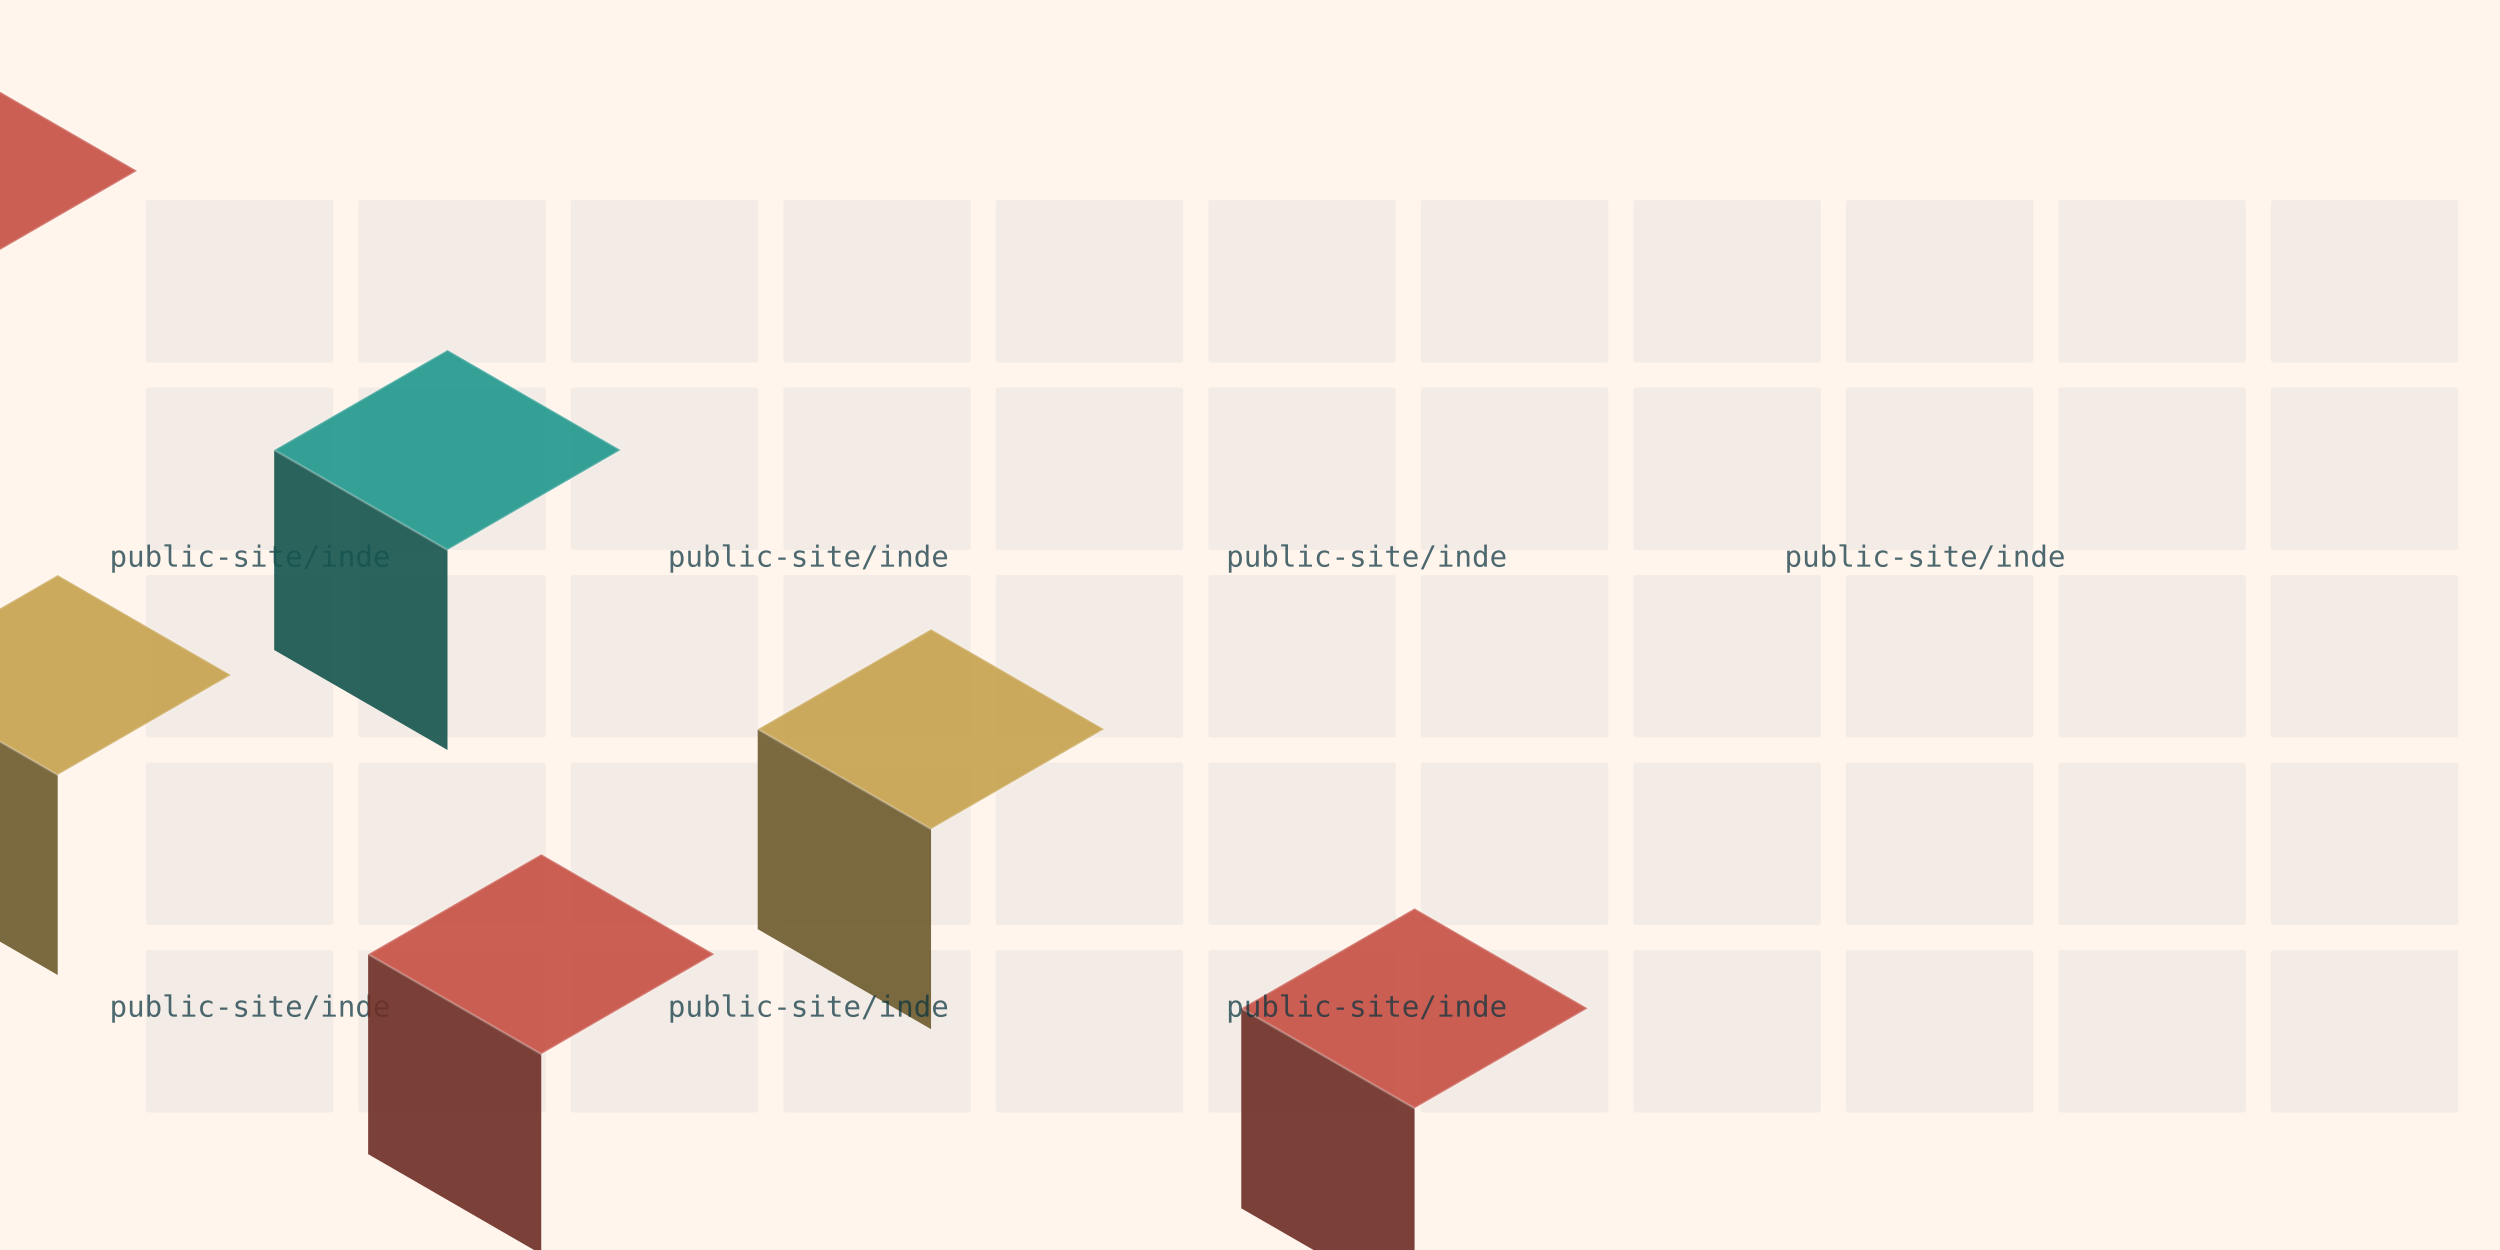
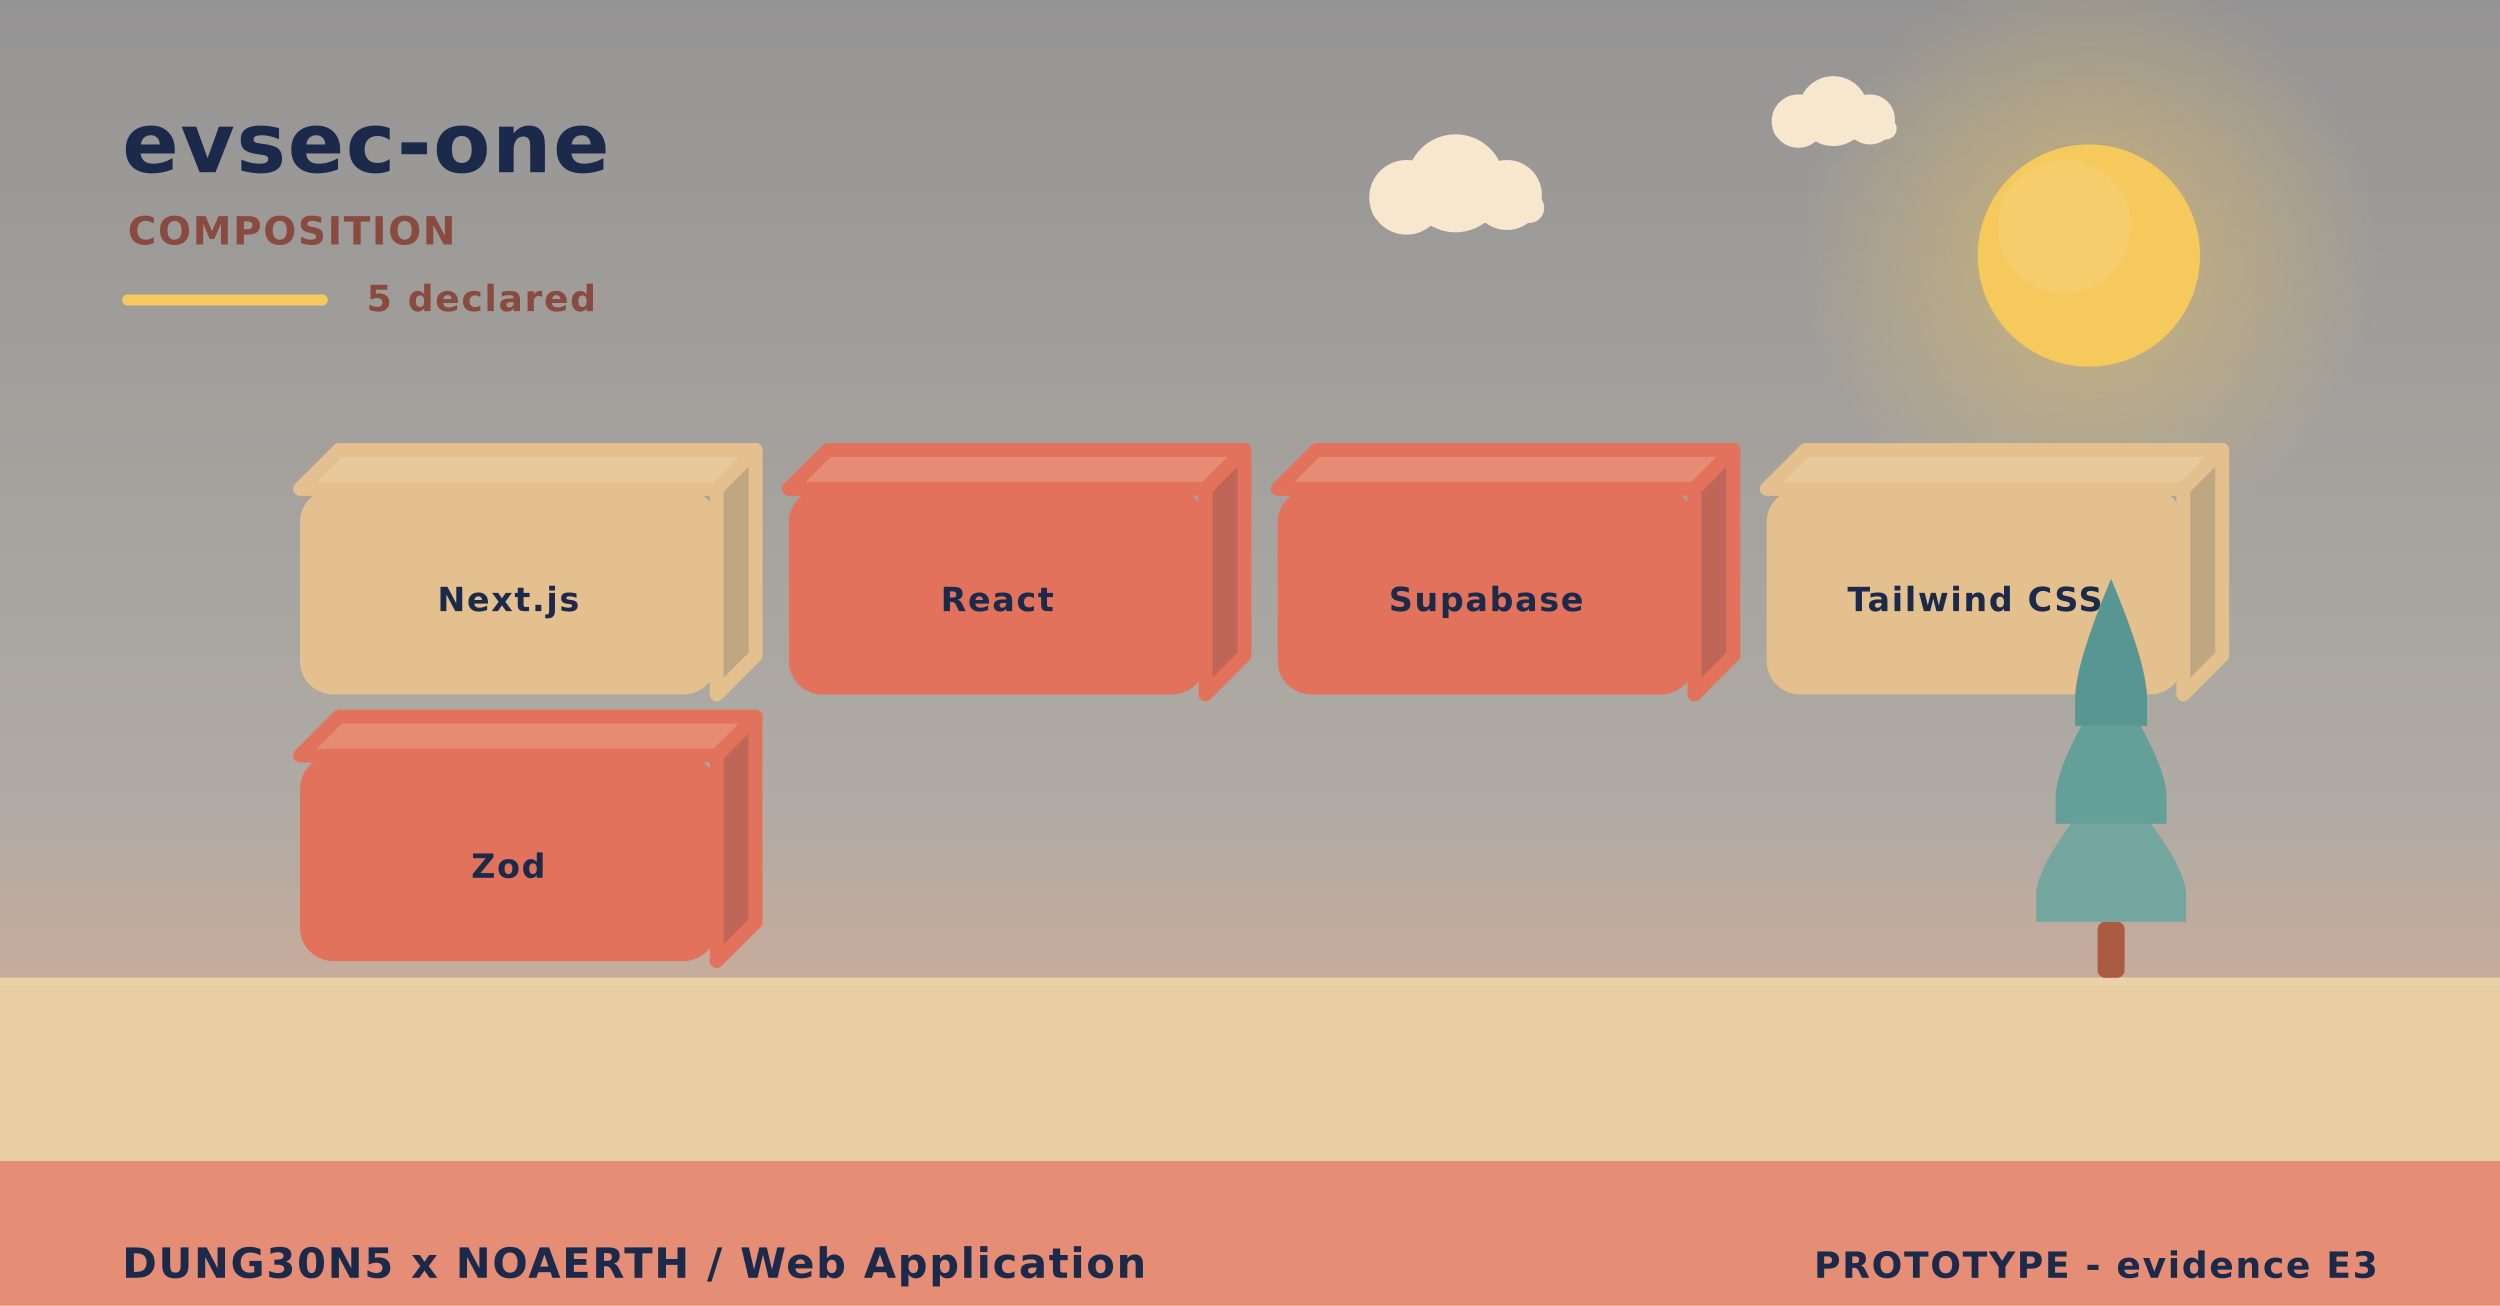
- <svg xmlns="http://www.w3.org/2000/svg" viewBox="0 0 1200 600" width="1200" height="600" role="img" aria-label="evsec-one component map">
-   <rect width="1200" height="600" fill="#fff5ed" />
-   <defs>
-     <linearGradient id="gc" x1="0" y1="0" x2="1" y2="1">
-       <stop offset="0%" stop-color="#c75346" />
-       <stop offset="100%" stop-color="#24998e" />
-     </linearGradient>
-   </defs>
-   <rect x="70.00" y="96.00" width="90.00" height="78.00" rx="1.20" fill="#09343f" opacity="0.05" />
-   <rect x="172.00" y="96.00" width="90.00" height="78.00" rx="1.20" fill="#09343f" opacity="0.05" />
-   <rect x="274.00" y="96.00" width="90.00" height="78.00" rx="1.20" fill="#09343f" opacity="0.05" />
-   <rect x="376.00" y="96.00" width="90.00" height="78.00" rx="1.20" fill="#09343f" opacity="0.05" />
-   <rect x="478.00" y="96.00" width="90.00" height="78.00" rx="1.20" fill="#09343f" opacity="0.05" />
-   <rect x="580.00" y="96.00" width="90.00" height="78.00" rx="1.20" fill="#09343f" opacity="0.05" />
-   <rect x="682.00" y="96.00" width="90.00" height="78.00" rx="1.20" fill="#09343f" opacity="0.05" />
-   <rect x="784.00" y="96.00" width="90.00" height="78.00" rx="1.20" fill="#09343f" opacity="0.05" />
-   <rect x="886.00" y="96.00" width="90.00" height="78.00" rx="1.20" fill="#09343f" opacity="0.05" />
-   <rect x="988.00" y="96.00" width="90.00" height="78.00" rx="1.20" fill="#09343f" opacity="0.05" />
-   <rect x="1090.00" y="96.00" width="90.00" height="78.00" rx="1.20" fill="#09343f" opacity="0.05" />
-   <rect x="70.00" y="186.00" width="90.00" height="78.00" rx="1.20" fill="#09343f" opacity="0.05" />
-   <rect x="172.00" y="186.00" width="90.00" height="78.00" rx="1.20" fill="#09343f" opacity="0.05" />
-   <rect x="274.00" y="186.00" width="90.00" height="78.00" rx="1.20" fill="#09343f" opacity="0.05" />
-   <rect x="376.00" y="186.00" width="90.00" height="78.00" rx="1.20" fill="#09343f" opacity="0.05" />
-   <rect x="478.00" y="186.00" width="90.00" height="78.00" rx="1.20" fill="#09343f" opacity="0.05" />
-   <rect x="580.00" y="186.00" width="90.00" height="78.00" rx="1.20" fill="#09343f" opacity="0.05" />
-   <rect x="682.00" y="186.00" width="90.00" height="78.00" rx="1.20" fill="#09343f" opacity="0.05" />
-   <rect x="784.00" y="186.00" width="90.00" height="78.00" rx="1.20" fill="#09343f" opacity="0.05" />
-   <rect x="886.00" y="186.00" width="90.00" height="78.00" rx="1.20" fill="#09343f" opacity="0.05" />
-   <rect x="988.00" y="186.00" width="90.00" height="78.00" rx="1.20" fill="#09343f" opacity="0.05" />
-   <rect x="1090.00" y="186.00" width="90.00" height="78.00" rx="1.20" fill="#09343f" opacity="0.05" />
-   <rect x="70.00" y="276.00" width="90.00" height="78.00" rx="1.20" fill="#09343f" opacity="0.05" />
-   <rect x="172.00" y="276.00" width="90.00" height="78.00" rx="1.20" fill="#09343f" opacity="0.05" />
-   <rect x="274.00" y="276.00" width="90.00" height="78.00" rx="1.20" fill="#09343f" opacity="0.05" />
-   <rect x="376.00" y="276.00" width="90.00" height="78.00" rx="1.20" fill="#09343f" opacity="0.05" />
-   <rect x="478.00" y="276.00" width="90.00" height="78.00" rx="1.20" fill="#09343f" opacity="0.05" />
-   <rect x="580.00" y="276.00" width="90.00" height="78.00" rx="1.20" fill="#09343f" opacity="0.05" />
-   <rect x="682.00" y="276.00" width="90.00" height="78.00" rx="1.20" fill="#09343f" opacity="0.05" />
-   <rect x="784.00" y="276.00" width="90.00" height="78.00" rx="1.20" fill="#09343f" opacity="0.05" />
-   <rect x="886.00" y="276.00" width="90.00" height="78.00" rx="1.20" fill="#09343f" opacity="0.05" />
-   <rect x="988.00" y="276.00" width="90.00" height="78.00" rx="1.20" fill="#09343f" opacity="0.05" />
-   <rect x="1090.00" y="276.00" width="90.00" height="78.00" rx="1.20" fill="#09343f" opacity="0.05" />
-   <rect x="70.00" y="366.00" width="90.00" height="78.00" rx="1.20" fill="#09343f" opacity="0.05" />
-   <rect x="172.00" y="366.00" width="90.00" height="78.00" rx="1.20" fill="#09343f" opacity="0.05" />
-   <rect x="274.00" y="366.00" width="90.00" height="78.00" rx="1.20" fill="#09343f" opacity="0.05" />
-   <rect x="376.00" y="366.00" width="90.00" height="78.00" rx="1.20" fill="#09343f" opacity="0.05" />
-   <rect x="478.00" y="366.00" width="90.00" height="78.00" rx="1.20" fill="#09343f" opacity="0.05" />
-   <rect x="580.00" y="366.00" width="90.00" height="78.00" rx="1.20" fill="#09343f" opacity="0.05" />
-   <rect x="682.00" y="366.00" width="90.00" height="78.00" rx="1.20" fill="#09343f" opacity="0.05" />
-   <rect x="784.00" y="366.00" width="90.00" height="78.00" rx="1.20" fill="#09343f" opacity="0.05" />
-   <rect x="886.00" y="366.00" width="90.00" height="78.00" rx="1.20" fill="#09343f" opacity="0.05" />
-   <rect x="988.00" y="366.00" width="90.00" height="78.00" rx="1.20" fill="#09343f" opacity="0.05" />
-   <rect x="1090.00" y="366.00" width="90.00" height="78.00" rx="1.20" fill="#09343f" opacity="0.05" />
-   <rect x="70.00" y="456.00" width="90.00" height="78.00" rx="1.20" fill="#09343f" opacity="0.05" />
-   <rect x="172.00" y="456.00" width="90.00" height="78.00" rx="1.20" fill="#09343f" opacity="0.05" />
-   <rect x="274.00" y="456.00" width="90.00" height="78.00" rx="1.20" fill="#09343f" opacity="0.05" />
-   <rect x="376.00" y="456.00" width="90.00" height="78.00" rx="1.20" fill="#09343f" opacity="0.05" />
-   <rect x="478.00" y="456.00" width="90.00" height="78.00" rx="1.20" fill="#09343f" opacity="0.05" />
-   <rect x="580.00" y="456.00" width="90.00" height="78.00" rx="1.20" fill="#09343f" opacity="0.05" />
-   <rect x="682.00" y="456.00" width="90.00" height="78.00" rx="1.20" fill="#09343f" opacity="0.05" />
-   <rect x="784.00" y="456.00" width="90.00" height="78.00" rx="1.20" fill="#09343f" opacity="0.05" />
-   <rect x="886.00" y="456.00" width="90.00" height="78.00" rx="1.20" fill="#09343f" opacity="0.05" />
-   <rect x="988.00" y="456.00" width="90.00" height="78.00" rx="1.20" fill="#09343f" opacity="0.05" />
-   <rect x="1090.00" y="456.00" width="90.00" height="78.00" rx="1.20" fill="#09343f" opacity="0.05" />
-   <g transform="rotate(0 120 140)">
-     <polygon points="-17.3,34.0 65.8,82.0 -17.3,130.0 -100.5,82.0" fill="#c75346" opacity="0.92" />
-     <polygon points="-100.5,82.0 -17.3,130.0 -17.3,226.0 -100.5,178.0" fill="#6d2e26" opacity="0.9" />
-     <polygon points="-17.3,34.0 65.8,82.0 -17.3,130.0 -100.5,82.0" fill="none" stroke="rgba(255,255,255,0.220)" stroke-width="1.2" />
-     <animateTransform attributeName="transform" type="rotate" values="-32.0 0.00 0.00 0.0 0.00 0.00" dur="5.65s" begin="0.0s" repeatCount="indefinite" />
+ <svg xmlns="http://www.w3.org/2000/svg" width="900" height="470" viewBox="0 0 900 470" role="img" aria-label="evsec-one - how it is composed">
+   <linearGradient id="skyc" x1="0" y1="0" x2="0" y2="1">
+     <stop offset="0" stop-color="#959494" />
+     <stop offset="0.62" stop-color="#b0aba4" />
+     <stop offset="1" stop-color="#f3ad8a" />
+   </linearGradient>
+   <rect width="900" height="470" fill="url(#skyc)" />
+   <radialGradient id="sunc">
+     <stop offset="0.35" stop-color="#f5c95c" stop-opacity="0.34" />
+     <stop offset="1" stop-color="#f5c95c" stop-opacity="0" />
+   </radialGradient>
+   <circle cx="752" cy="92" r="104" fill="url(#sunc)" />
+   <circle cx="752" cy="92" r="40" fill="#f5c95c" />
+   <circle cx="743.2" cy="81.6" r="24" fill="#f5d27e" opacity="0.5" />
+   <g>
+     <circle cx="524" cy="66" r="17.64" fill="#f6e7ce" />
+     <circle cx="506.36" cy="71.04" r="13.44" fill="#f6e7ce" />
+     <circle cx="542.48" cy="70.2" r="12.6" fill="#f6e7ce" />
+     <rect x="493.76" y="69.36" width="62.16" height="10.92" rx="5.46" fill="#f6e7ce" />
+     <animateTransform attributeName="transform" type="translate" values="0 0;24 0;0 0" dur="36s" begin="0s" repeatCount="indefinite" />
  </g>
-   <text x="120" y="272" font-family="ui-monospace,Menlo,monospace" font-size="14" fill="rgba(9,52,63,0.720)" text-anchor="middle">public-site/inde</text>
-   <g transform="rotate(0 388 140)">
-     <polygon points="214.8,168.0 297.9,216.0 214.8,264.0 131.6,216.0" fill="#24998e" opacity="0.92" />
-     <polygon points="131.6,216.0 214.8,264.0 214.8,360.0 131.6,312.0" fill="#14544e" opacity="0.9" />
-     <polygon points="214.8,168.0 297.9,216.0 214.8,264.0 131.6,216.0" fill="none" stroke="rgba(255,255,255,0.220)" stroke-width="1.2" />
-     <animateTransform attributeName="transform" type="rotate" values="-32.0 0.00 0.00 0.0 0.00 0.00" dur="5.65s" begin="0.4s" repeatCount="indefinite" />
+   <g>
+     <circle cx="660" cy="40" r="12.6" fill="#f6e7ce" />
+     <circle cx="647.4" cy="43.6" r="9.6" fill="#f6e7ce" />
+     <circle cx="673.2" cy="43" r="9" fill="#f6e7ce" />
+     <rect x="638.4" y="42.4" width="44.4" height="7.8" rx="3.9" fill="#f6e7ce" />
+     <animateTransform attributeName="transform" type="translate" values="0 0;-18 0;0 0" dur="46s" begin="3s" repeatCount="indefinite" />
  </g>
-   <text x="388" y="272" font-family="ui-monospace,Menlo,monospace" font-size="14" fill="rgba(9,52,63,0.720)" text-anchor="middle">public-site/inde</text>
-   <g transform="rotate(0 656 140)">
-     <polygon points="446.9,302.0 530.0,350.0 446.9,398.0 363.7,350.0" fill="#c7a350" opacity="0.92" />
-     <polygon points="363.7,350.0 446.9,398.0 446.9,494.0 363.7,446.0" fill="#6d5a2c" opacity="0.9" />
-     <polygon points="446.9,302.0 530.0,350.0 446.9,398.0 363.7,350.0" fill="none" stroke="rgba(255,255,255,0.220)" stroke-width="1.2" />
-     <animateTransform attributeName="transform" type="rotate" values="-32.0 0.00 0.00 0.0 0.00 0.00" dur="5.65s" begin="0.8s" repeatCount="indefinite" />
+   <rect x="0" y="352" width="900" height="118" fill="#e9cda3" />
+   <rect x="0" y="352" width="900" height="3" fill="#ebd1a9" />
+   <text x="44" y="62" font-family="Verdana,DejaVu Sans,sans-serif" font-size="30" font-weight="700" letter-spacing="0.6" fill="#1b2a4a" text-anchor="start">evsec-one</text>
+   <text x="46" y="88" font-family="Verdana,DejaVu Sans,sans-serif" font-size="14" font-weight="700" letter-spacing="0.6" fill="#894b3f" text-anchor="start">COMPOSITION</text>
+   <rect x="44" y="106" width="74" height="4" rx="2" fill="#f5c95c" />
+   <text x="132" y="112" font-family="Verdana,DejaVu Sans,sans-serif" font-size="13" font-weight="700" letter-spacing="0.6" fill="#894b3f" text-anchor="start">5 declared</text>
+   <g>
+     <path d="M108,176 L258,176 L272,162 L122,162 Z" fill="#e7c99b" stroke="#e3c08d" stroke-width="5" stroke-linejoin="round" />
+     <path d="M258,176 L272,162 L272,236 L258,250 Z" fill="#c1a682" stroke="#e3c08d" stroke-width="5" stroke-linejoin="round" />
+     <rect x="108" y="176" width="150" height="74" rx="12" fill="#e3c08d" />
+     <animateTransform attributeName="transform" type="translate" values="0 10;0 0" dur="0.75s" begin="0s" fill="freeze" />
  </g>
-   <text x="656" y="272" font-family="ui-monospace,Menlo,monospace" font-size="14" fill="rgba(9,52,63,0.720)" text-anchor="middle">public-site/inde</text>
-   <g transform="rotate(0 924 140)">
-     <polygon points="679.0,436.0 762.1,484.0 679.0,532.0 595.8,484.0" fill="#c75346" opacity="0.92" />
-     <polygon points="595.8,484.0 679.0,532.0 679.0,628.0 595.8,580.0" fill="#6d2e26" opacity="0.9" />
-     <polygon points="679.0,436.0 762.1,484.0 679.0,532.0 595.8,484.0" fill="none" stroke="rgba(255,255,255,0.220)" stroke-width="1.2" />
-     <animateTransform attributeName="transform" type="rotate" values="-32.0 0.00 0.00 0.0 0.00 0.00" dur="5.65s" begin="1.2s" repeatCount="indefinite" />
+   <text x="183" y="220" font-family="Verdana,DejaVu Sans,sans-serif" font-size="12" font-weight="700" letter-spacing="0.6" fill="#1b2a4a" text-anchor="middle">Next.js</text>
+   <g>
+     <path d="M284,176 L434,176 L448,162 L298,162 Z" fill="#e68c74" stroke="#e2725b" stroke-width="5" stroke-linejoin="round" />
+     <path d="M434,176 L448,162 L448,236 L434,250 Z" fill="#c06658" stroke="#e2725b" stroke-width="5" stroke-linejoin="round" />
+     <rect x="284" y="176" width="150" height="74" rx="12" fill="#e2725b" />
+     <animateTransform attributeName="transform" type="translate" values="0 10;0 0" dur="0.75s" begin="0.16s" fill="freeze" />
  </g>
-   <text x="924" y="272" font-family="ui-monospace,Menlo,monospace" font-size="14" fill="rgba(9,52,63,0.720)" text-anchor="middle">public-site/inde</text>
-   <g transform="rotate(0 120 356)">
-     <polygon points="-204.4,142.0 -121.2,190.0 -204.4,238.0 -287.5,190.0" fill="#24998e" opacity="0.92" />
-     <polygon points="-287.5,190.0 -204.4,238.0 -204.4,334.0 -287.5,286.0" fill="#14544e" opacity="0.9" />
-     <polygon points="-204.4,142.0 -121.2,190.0 -204.4,238.0 -287.5,190.0" fill="none" stroke="rgba(255,255,255,0.220)" stroke-width="1.2" />
-     <animateTransform attributeName="transform" type="rotate" values="-32.0 0.00 0.00 0.0 0.00 0.00" dur="5.65s" begin="1.6s" repeatCount="indefinite" />
+   <text x="359" y="220" font-family="Verdana,DejaVu Sans,sans-serif" font-size="12" font-weight="700" letter-spacing="0.6" fill="#1b2a4a" text-anchor="middle">React</text>
+   <g>
+     <path d="M460,176 L610,176 L624,162 L474,162 Z" fill="#e68c74" stroke="#e2725b" stroke-width="5" stroke-linejoin="round" />
+     <path d="M610,176 L624,162 L624,236 L610,250 Z" fill="#c06658" stroke="#e2725b" stroke-width="5" stroke-linejoin="round" />
+     <rect x="460" y="176" width="150" height="74" rx="12" fill="#e2725b" />
+     <animateTransform attributeName="transform" type="translate" values="0 10;0 0" dur="0.75s" begin="0.32s" fill="freeze" />
  </g>
-   <text x="120" y="488" font-family="ui-monospace,Menlo,monospace" font-size="14" fill="rgba(9,52,63,0.720)" text-anchor="middle">public-site/inde</text>
-   <g transform="rotate(0 388 356)">
-     <polygon points="27.7,276.0 110.9,324.0 27.7,372.0 -55.4,324.0" fill="#c7a350" opacity="0.92" />
-     <polygon points="-55.4,324.0 27.7,372.0 27.7,468.0 -55.4,420.0" fill="#6d5a2c" opacity="0.9" />
-     <polygon points="27.7,276.0 110.9,324.0 27.7,372.0 -55.4,324.0" fill="none" stroke="rgba(255,255,255,0.220)" stroke-width="1.2" />
-     <animateTransform attributeName="transform" type="rotate" values="-32.0 0.00 0.00 0.0 0.00 0.00" dur="5.65s" begin="2.0s" repeatCount="indefinite" />
+   <text x="535" y="220" font-family="Verdana,DejaVu Sans,sans-serif" font-size="12" font-weight="700" letter-spacing="0.6" fill="#1b2a4a" text-anchor="middle">Supabase</text>
+   <g>
+     <path d="M636,176 L786,176 L800,162 L650,162 Z" fill="#e7c99b" stroke="#e3c08d" stroke-width="5" stroke-linejoin="round" />
+     <path d="M786,176 L800,162 L800,236 L786,250 Z" fill="#c1a682" stroke="#e3c08d" stroke-width="5" stroke-linejoin="round" />
+     <rect x="636" y="176" width="150" height="74" rx="12" fill="#e3c08d" />
+     <animateTransform attributeName="transform" type="translate" values="0 10;0 0" dur="0.75s" begin="0.48s" fill="freeze" />
  </g>
-   <text x="388" y="488" font-family="ui-monospace,Menlo,monospace" font-size="14" fill="rgba(9,52,63,0.720)" text-anchor="middle">public-site/inde</text>
-   <g transform="rotate(0 656 356)">
-     <polygon points="259.8,410.0 342.9,458.0 259.8,506.0 176.7,458.0" fill="#c75346" opacity="0.92" />
-     <polygon points="176.7,458.0 259.8,506.0 259.8,602.0 176.7,554.0" fill="#6d2e26" opacity="0.9" />
-     <polygon points="259.8,410.0 342.9,458.0 259.8,506.0 176.7,458.0" fill="none" stroke="rgba(255,255,255,0.220)" stroke-width="1.2" />
-     <animateTransform attributeName="transform" type="rotate" values="-32.0 0.00 0.00 0.0 0.00 0.00" dur="5.65s" begin="2.4s" repeatCount="indefinite" />
+   <text x="711" y="220" font-family="Verdana,DejaVu Sans,sans-serif" font-size="12" font-weight="700" letter-spacing="0.6" fill="#1b2a4a" text-anchor="middle">Tailwind CSS</text>
+   <g>
+     <path d="M108,272 L258,272 L272,258 L122,258 Z" fill="#e68c74" stroke="#e2725b" stroke-width="5" stroke-linejoin="round" />
+     <path d="M258,272 L272,258 L272,332 L258,346 Z" fill="#c06658" stroke="#e2725b" stroke-width="5" stroke-linejoin="round" />
+     <rect x="108" y="272" width="150" height="74" rx="12" fill="#e2725b" />
+     <animateTransform attributeName="transform" type="translate" values="0 10;0 0" dur="0.75s" begin="0.64s" fill="freeze" />
  </g>
-   <text x="656" y="488" font-family="ui-monospace,Menlo,monospace" font-size="14" fill="rgba(9,52,63,0.720)" text-anchor="middle">public-site/inde</text>
+   <text x="183" y="316" font-family="Verdana,DejaVu Sans,sans-serif" font-size="12" font-weight="700" letter-spacing="0.6" fill="#1b2a4a" text-anchor="middle">Zod</text>
+   <rect x="755.14" y="331.84" width="9.72" height="20.16" rx="2.7" fill="#ac5b43" />
+   <path d="M760,278.92 Q733,309.61 733,322.31 Q733,331.84 733,331.84 L787,331.84 Q787,331.84 787,322.31 Q787,309.61 760,278.92 Z" fill="#74a6a0" />
+   <path d="M760,243.64 Q740.02,274.33 740.02,287.03 Q740.02,296.56 740.02,296.56 L779.98,296.56 Q779.98,296.56 779.98,287.03 Q779.98,274.33 760,243.64 Z" fill="#649f9a" />
+   <path d="M760,208.36 Q747.04,239.05 747.04,251.75 Q747.04,261.28 747.04,261.28 L772.96,261.28 Q772.96,261.28 772.96,251.75 Q772.96,239.05 760,208.36 Z" fill="#589694" />
+   <rect x="0" y="418" width="900" height="52" rx="0" fill="#e68972" opacity="0.94" />
+   <text x="44" y="460" font-family="Verdana,DejaVu Sans,sans-serif" font-size="15" font-weight="700" letter-spacing="0.6" fill="#1b2a4a" text-anchor="start">DUNG30N5 x NOAERTH  /  Web Application</text>
+   <text x="856" y="460" font-family="Verdana,DejaVu Sans,sans-serif" font-size="13" font-weight="700" letter-spacing="0.6" fill="#1b2a4a" text-anchor="end">PROTOTYPE  -  evidence E3</text>
</svg>
